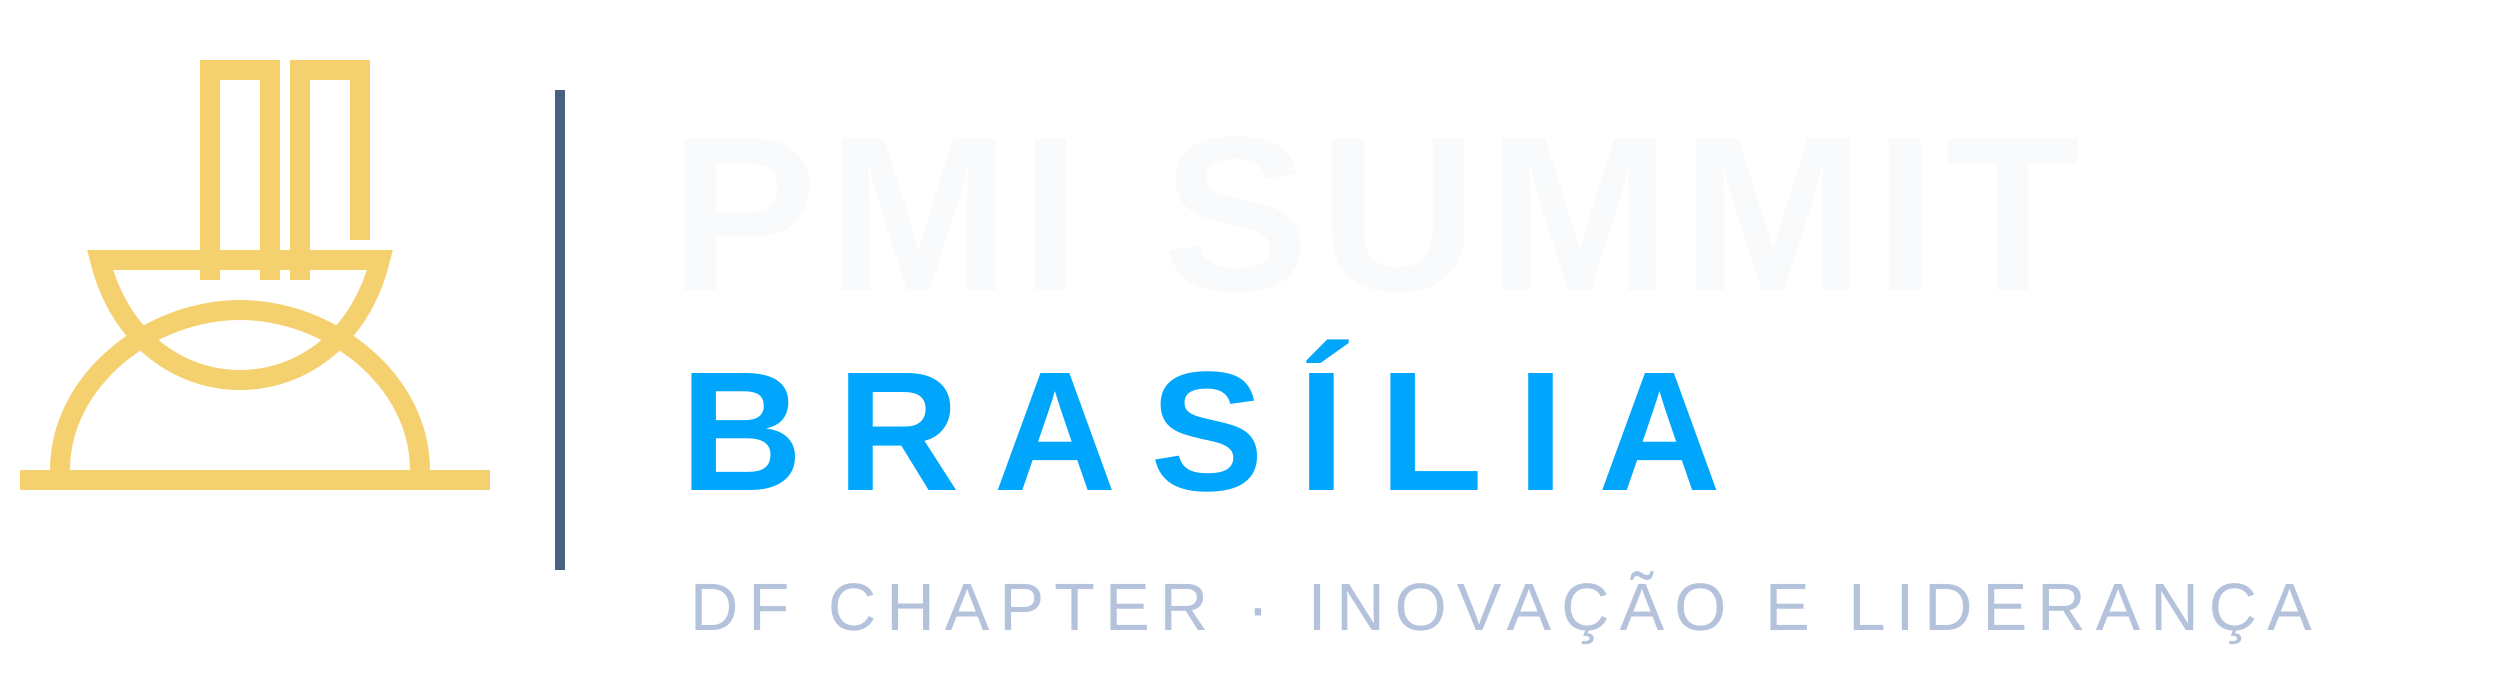
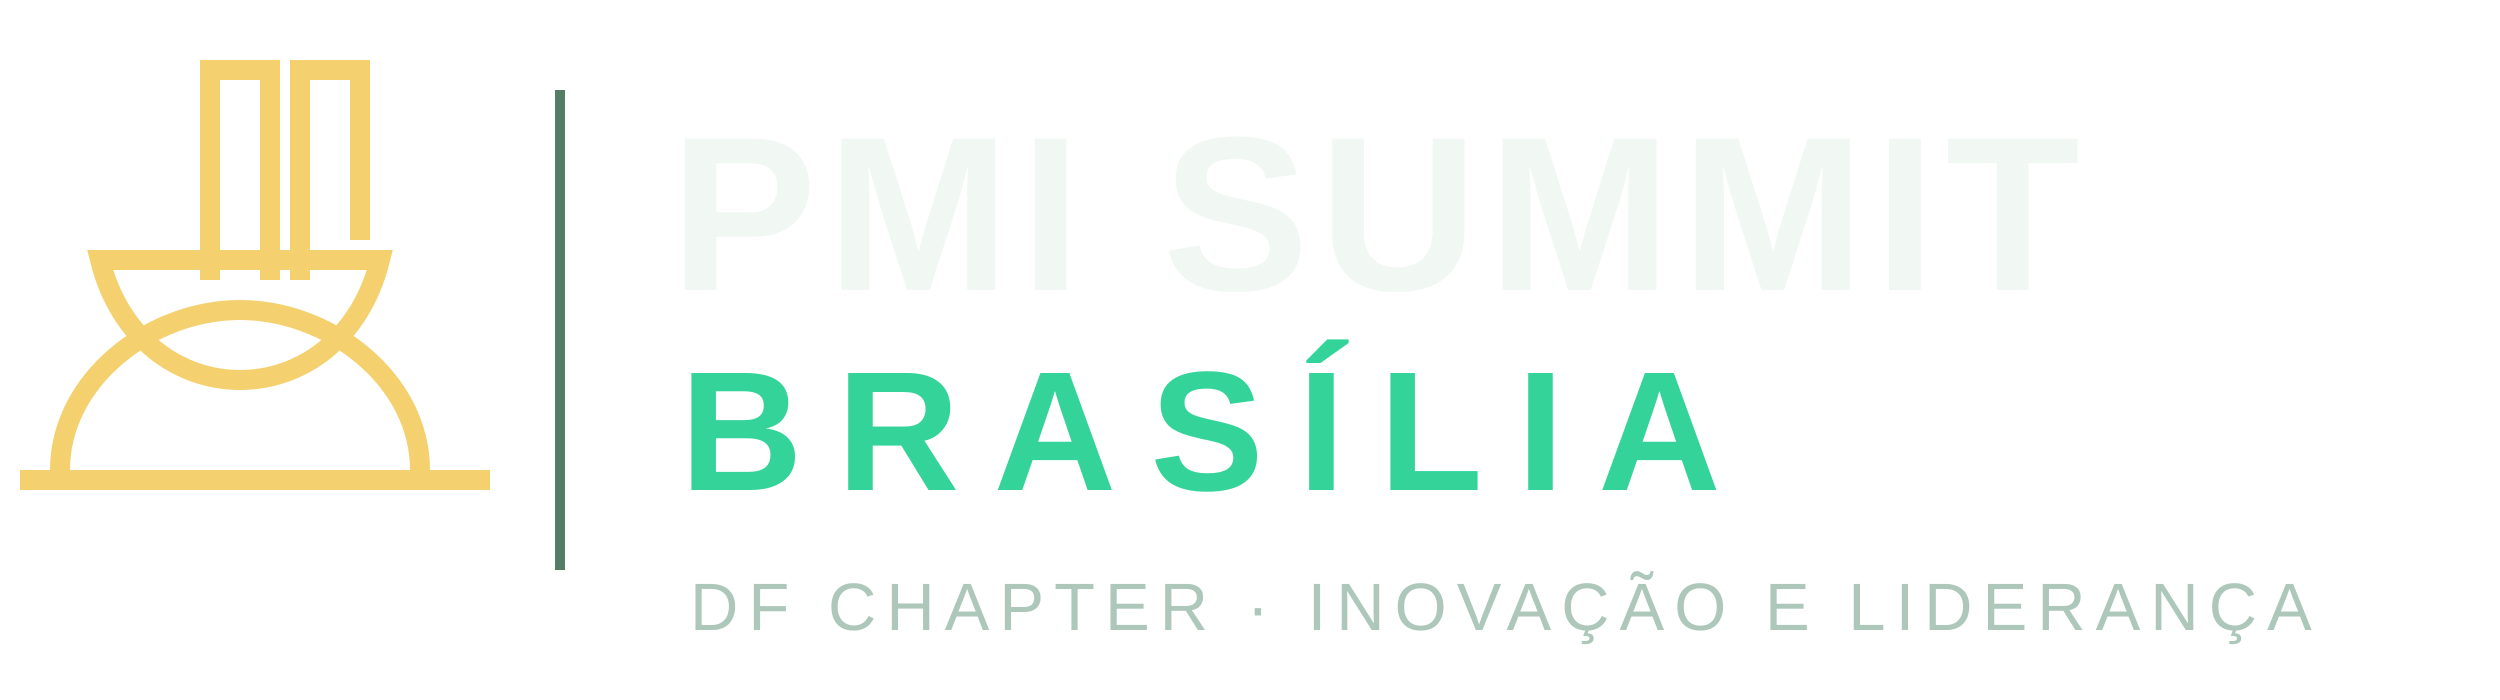
<svg xmlns="http://www.w3.org/2000/svg" viewBox="0 0 250 70" fill="none">
  <g stroke="#f4d06f" stroke-width="2">
    <path d="M2 48h47M6 47c0-9 9-16 18-16s18 7 18 16M10 26h28c-2 8-8 12-14 12s-12-4-14-12Z" />
    <path d="M21 28V7h6v21M30 28V7h6v17" />
  </g>
-   <path d="M56 9v48" stroke="#496181" />
+   <path d="M56 9v48" stroke="#537d65" />
  <g font-family="Arial, Helvetica, sans-serif">
-     <text x="67" y="29" fill="#f8fafc" font-size="22" font-weight="800" letter-spacing="1">PMI SUMMIT</text>
-     <text x="68" y="49" fill="#00a6fb" font-size="17" font-weight="700" letter-spacing="3.4">BRASÍLIA</text>
-     <text x="69" y="63" fill="#b4c3db" font-size="6.7" letter-spacing="1">DF CHAPTER · INOVAÇÃO E LIDERANÇA</text>
+     <text x="67" y="29" fill="#f1f7f3" font-size="22" font-weight="800" letter-spacing="1">PMI SUMMIT</text>
+     <text x="68" y="49" fill="#34d399" font-size="17" font-weight="700" letter-spacing="3.4">BRASÍLIA</text>
+     <text x="69" y="63" fill="#adc8ba" font-size="6.7" letter-spacing="1">DF CHAPTER · INOVAÇÃO E LIDERANÇA</text>
  </g>
</svg>
